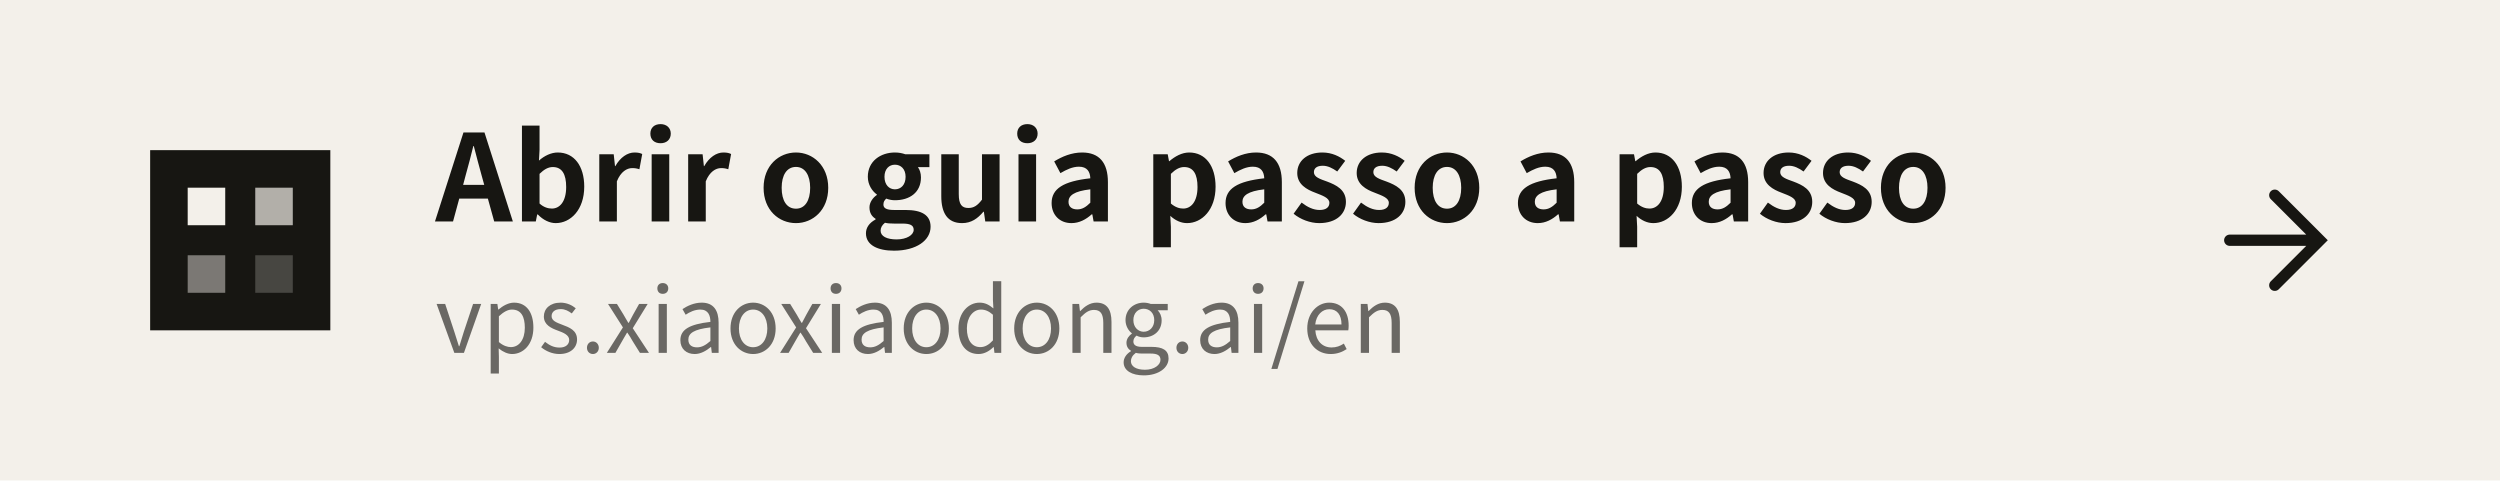
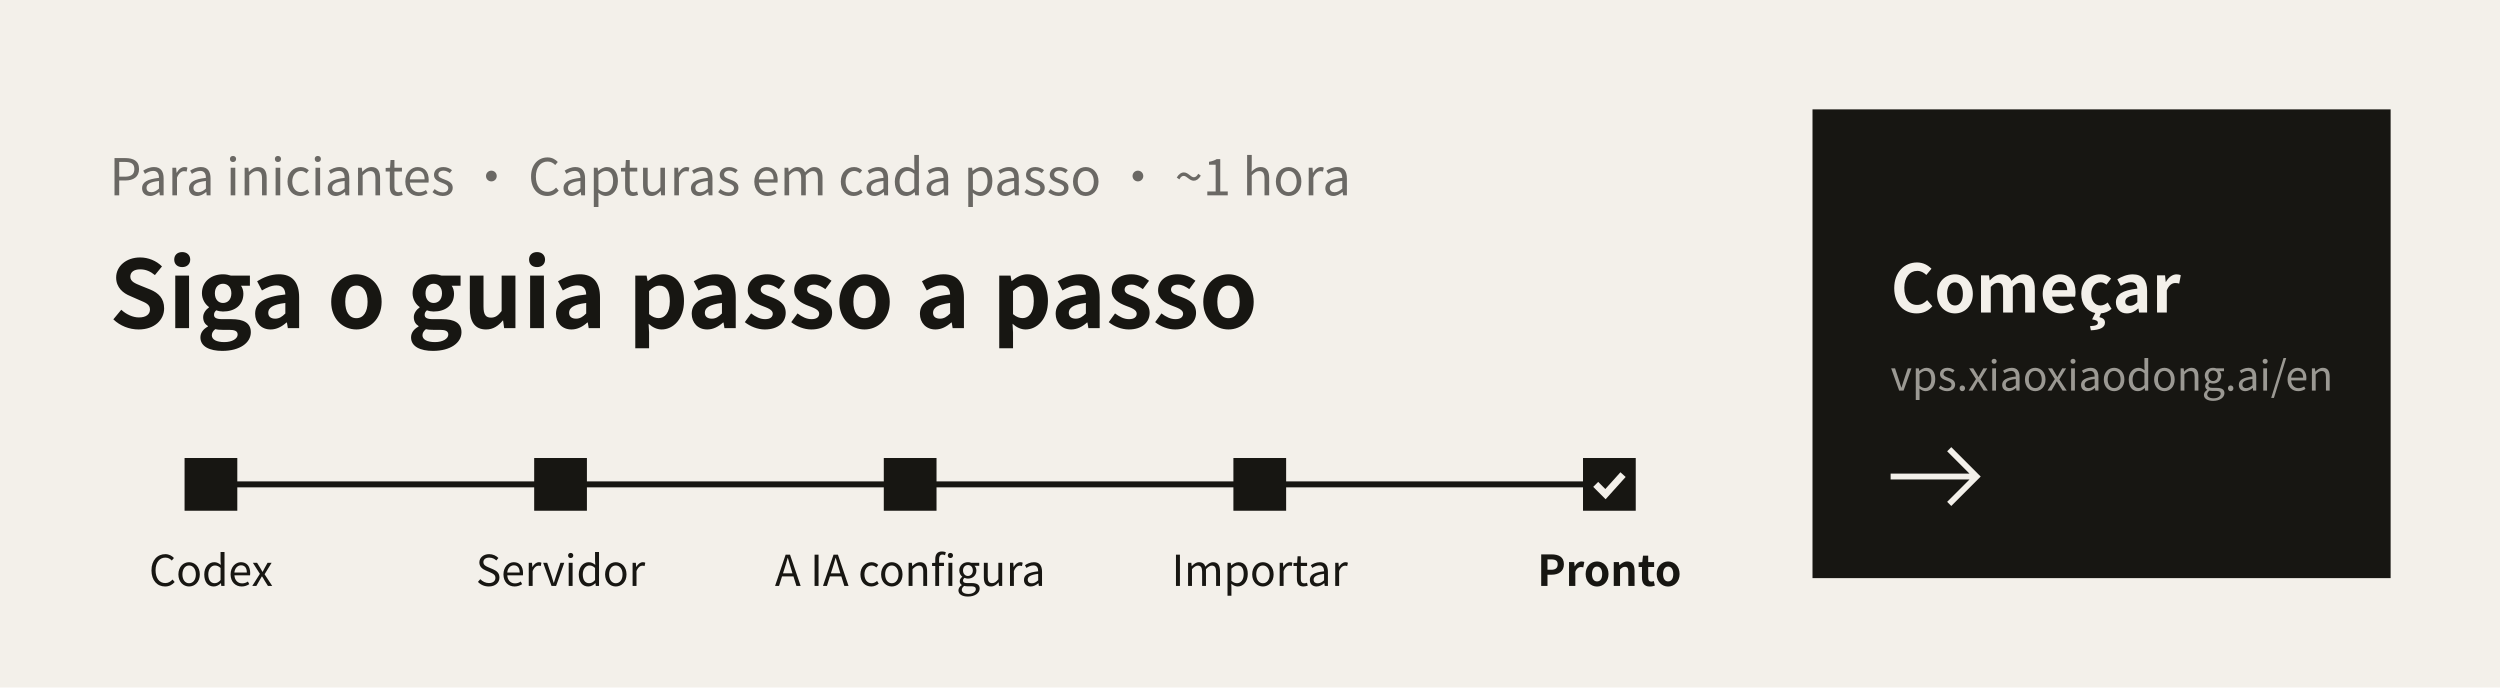
- <svg xmlns="http://www.w3.org/2000/svg" width="333" height="64" viewBox="0 0 333 64" role="img" aria-label="Abrir o guia passo a passo">
-   <rect width="333" height="64" fill="#f3f0ea" />
-   <rect x="20" y="20" width="24" height="24" fill="#171612" />
-   <rect x="25" y="25" width="5" height="5" fill="#f3f0ea" opacity="1" />
-   <rect x="34" y="25" width="5" height="5" fill="#f3f0ea" opacity="0.7" />
-   <rect x="25" y="34" width="5" height="5" fill="#f3f0ea" opacity="0.45" />
-   <rect x="34" y="34" width="5" height="5" fill="#f3f0ea" opacity="0.22" />
-   <text x="58" y="29.5" fill="#171612" font-family="-apple-system,BlinkMacSystemFont,'Segoe UI','PingFang SC','Hiragino Sans','Apple SD Gothic Neo','Malgun Gothic','Microsoft YaHei','Noto Sans CJK SC','Noto Sans Arabic','Noto Sans',Helvetica,Arial,sans-serif" font-size="16" font-weight="600" text-anchor="start">Abrir o guia passo a passo</text>
-   <text x="58" y="47" fill="#171612" fill-opacity=".62" font-family="-apple-system,BlinkMacSystemFont,'Segoe UI','PingFang SC','Hiragino Sans','Apple SD Gothic Neo','Malgun Gothic','Microsoft YaHei','Noto Sans CJK SC','Noto Sans Arabic','Noto Sans',Helvetica,Arial,sans-serif" font-size="12" font-weight="400" text-anchor="start" direction="ltr" unicode-bidi="embed">vps.xiaoxiaodong.ai/en</text>
-   <path d="M297 32.0h12M303 26.0l6 6-6 6" fill="none" stroke="#171612" stroke-width="1.5" stroke-linecap="round" stroke-linejoin="miter" />
+ <svg xmlns="http://www.w3.org/2000/svg" width="640" height="176" viewBox="0 0 640 176" role="img" aria-label="Siga o guia passo a passo">
+   <style>
+ .track{stroke-dasharray:358;animation:fill 7s linear infinite}
+ @keyframes fill{0%{stroke-dashoffset:358;opacity:1}62%{stroke-dashoffset:0}92%{stroke-dashoffset:0;opacity:1}100%{stroke-dashoffset:0;opacity:0}}
+ .arrow{animation:nudge 1.4s ease-in-out infinite}
+ @keyframes nudge{0%,100%{transform:translateX(0)}50%{transform:translateX(5px)}}
+ .shine{animation:shine 7s ease-in-out infinite}
+ @keyframes shine{0%,62%{transform:translateX(-80px)}76%,100%{transform:translateX(228px)}}
+ .ok{animation:ok 7s ease infinite}
+ @keyframes ok{0%,62%{opacity:0}66%,92%{opacity:1}100%{opacity:0}}
+ .n0{animation:n0 7s steps(1,end) infinite}
+ @keyframes n0{0%{fill-opacity:0}0%{fill-opacity:1}92%{fill-opacity:1}100%{fill-opacity:0}}
+ .l0{animation:l0 7s ease infinite}
+ @keyframes l0{0%{opacity:.4}0%{opacity:.4}3%{opacity:1}92%{opacity:1}100%{opacity:.4}}
+ .n1{animation:n1 7s steps(1,end) infinite}
+ @keyframes n1{0%{fill-opacity:0}15.5%{fill-opacity:1}92%{fill-opacity:1}100%{fill-opacity:0}}
+ .l1{animation:l1 7s ease infinite}
+ @keyframes l1{0%{opacity:.4}15.4%{opacity:.4}18.5%{opacity:1}92%{opacity:1}100%{opacity:.4}}
+ .n2{animation:n2 7s steps(1,end) infinite}
+ @keyframes n2{0%{fill-opacity:0}31%{fill-opacity:1}92%{fill-opacity:1}100%{fill-opacity:0}}
+ .l2{animation:l2 7s ease infinite}
+ @keyframes l2{0%{opacity:.4}30.9%{opacity:.4}34%{opacity:1}92%{opacity:1}100%{opacity:.4}}
+ .n3{animation:n3 7s steps(1,end) infinite}
+ @keyframes n3{0%{fill-opacity:0}46.5%{fill-opacity:1}92%{fill-opacity:1}100%{fill-opacity:0}}
+ .l3{animation:l3 7s ease infinite}
+ @keyframes l3{0%{opacity:.4}46.4%{opacity:.4}49.5%{opacity:1}92%{opacity:1}100%{opacity:.4}}
+ .n4{animation:n4 7s steps(1,end) infinite}
+ @keyframes n4{0%{fill-opacity:0}62%{fill-opacity:1}92%{fill-opacity:1}100%{fill-opacity:0}}
+ .l4{animation:l4 7s ease infinite}
+ @keyframes l4{0%{opacity:.4}61.9%{opacity:.4}65%{opacity:1}92%{opacity:1}100%{opacity:.4}}
+ @media (prefers-reduced-motion:reduce){*{animation:none!important}}
+ </style>
+   <defs>
+     <clipPath id="cc">
+       <rect x="464" y="28" width="148" height="120" />
+     </clipPath>
+     <linearGradient id="sg" x1="0" x2="1">
+       <stop offset="0" stop-color="#f3f0ea" stop-opacity="0" />
+       <stop offset=".5" stop-color="#f3f0ea" stop-opacity=".1" />
+       <stop offset="1" stop-color="#f3f0ea" stop-opacity="0" />
+     </linearGradient>
+   </defs>
+   <rect width="640" height="176" fill="#f3f0ea" />
+   <text x="28" y="50" font-family="-apple-system,BlinkMacSystemFont,'Segoe UI','PingFang SC','Hiragino Sans','Apple SD Gothic Neo','Malgun Gothic','Microsoft YaHei','Noto Sans CJK SC','Noto Sans Arabic','Noto Sans',Helvetica,Arial,sans-serif" font-size="13" font-weight="400" fill="#171612" fill-opacity=".62" text-anchor="start">Para iniciantes · Capturas em cada passo · ~1 hora</text>
+   <text x="28" y="84" font-family="-apple-system,BlinkMacSystemFont,'Segoe UI','PingFang SC','Hiragino Sans','Apple SD Gothic Neo','Malgun Gothic','Microsoft YaHei','Noto Sans CJK SC','Noto Sans Arabic','Noto Sans',Helvetica,Arial,sans-serif" font-size="24" font-weight="700" fill="#171612" text-anchor="start">Siga o guia passo a passo</text>
+   <line x1="54" y1="124" x2="412" y2="124" stroke="#171612" stroke-opacity=".22" stroke-width="1.5" />
+   <line class="track" x1="54" y1="124" x2="412" y2="124" stroke="#171612" stroke-width="1.5" />
+   <rect class="n0" x="48" y="118" width="12" height="12" fill="#171612" stroke="#171612" stroke-width="1.5" />
+   <text x="54" y="150" font-family="-apple-system,BlinkMacSystemFont,'Segoe UI','PingFang SC','Hiragino Sans','Apple SD Gothic Neo','Malgun Gothic','Microsoft YaHei','Noto Sans CJK SC','Noto Sans Arabic','Noto Sans',Helvetica,Arial,sans-serif" font-size="10.9" font-weight="500" class="l0" fill="#171612" text-anchor="middle">Codex</text>
+   <rect class="n1" x="137.5" y="118" width="12" height="12" fill="#171612" stroke="#171612" stroke-width="1.5" />
+   <text x="143.5" y="150" font-family="-apple-system,BlinkMacSystemFont,'Segoe UI','PingFang SC','Hiragino Sans','Apple SD Gothic Neo','Malgun Gothic','Microsoft YaHei','Noto Sans CJK SC','Noto Sans Arabic','Noto Sans',Helvetica,Arial,sans-serif" font-size="10.9" font-weight="500" class="l1" fill="#171612" text-anchor="middle">Servidor</text>
+   <rect class="n2" x="227" y="118" width="12" height="12" fill="#171612" stroke="#171612" stroke-width="1.5" />
+   <text x="233" y="150" font-family="-apple-system,BlinkMacSystemFont,'Segoe UI','PingFang SC','Hiragino Sans','Apple SD Gothic Neo','Malgun Gothic','Microsoft YaHei','Noto Sans CJK SC','Noto Sans Arabic','Noto Sans',Helvetica,Arial,sans-serif" font-size="10.9" font-weight="500" class="l2" fill="#171612" text-anchor="middle">A IA configura</text>
+   <rect class="n3" x="316.5" y="118" width="12" height="12" fill="#171612" stroke="#171612" stroke-width="1.5" />
+   <text x="322.5" y="150" font-family="-apple-system,BlinkMacSystemFont,'Segoe UI','PingFang SC','Hiragino Sans','Apple SD Gothic Neo','Malgun Gothic','Microsoft YaHei','Noto Sans CJK SC','Noto Sans Arabic','Noto Sans',Helvetica,Arial,sans-serif" font-size="10.9" font-weight="500" class="l3" fill="#171612" text-anchor="middle">Importar</text>
+   <rect class="n4" x="406" y="118" width="12" height="12" fill="#171612" stroke="#171612" stroke-width="1.5" />
+   <path class="ok" d="M408.5 124l2.5 2.5 4.5-5" fill="none" stroke="#f3f0ea" stroke-width="1.8" stroke-linejoin="miter" />
+   <text x="412" y="150" font-family="-apple-system,BlinkMacSystemFont,'Segoe UI','PingFang SC','Hiragino Sans','Apple SD Gothic Neo','Malgun Gothic','Microsoft YaHei','Noto Sans CJK SC','Noto Sans Arabic','Noto Sans',Helvetica,Arial,sans-serif" font-size="10.9" font-weight="700" class="l4" fill="#171612" text-anchor="middle">Pronto</text>
+   <rect x="464" y="28" width="148" height="120" fill="#171612" />
+   <g clip-path="url(#cc)">
+     <rect class="shine" x="404" y="28" width="60" height="120" fill="url(#sg)" />
+   </g>
+   <text x="484" y="80" font-family="-apple-system,BlinkMacSystemFont,'Segoe UI','PingFang SC','Hiragino Sans','Apple SD Gothic Neo','Malgun Gothic','Microsoft YaHei','Noto Sans CJK SC','Noto Sans Arabic','Noto Sans',Helvetica,Arial,sans-serif" font-size="17" font-weight="700" fill="#f3f0ea" text-anchor="start">Começar</text>
+   <text x="484" y="100" font-family="-apple-system,BlinkMacSystemFont,'Segoe UI','PingFang SC','Hiragino Sans','Apple SD Gothic Neo','Malgun Gothic','Microsoft YaHei','Noto Sans CJK SC','Noto Sans Arabic','Noto Sans',Helvetica,Arial,sans-serif" font-size="10.5" font-weight="400" fill="#f3f0ea" fill-opacity=".6" text-anchor="start" direction="ltr" unicode-bidi="embed">vps.xiaoxiaodong.ai/en</text>
+   <g class="arrow">
+     <path d="M484 122h22M499 115l7 7-7 7" fill="none" stroke="#f3f0ea" stroke-width="1.5" stroke-linejoin="miter" />
+   </g>
</svg>
